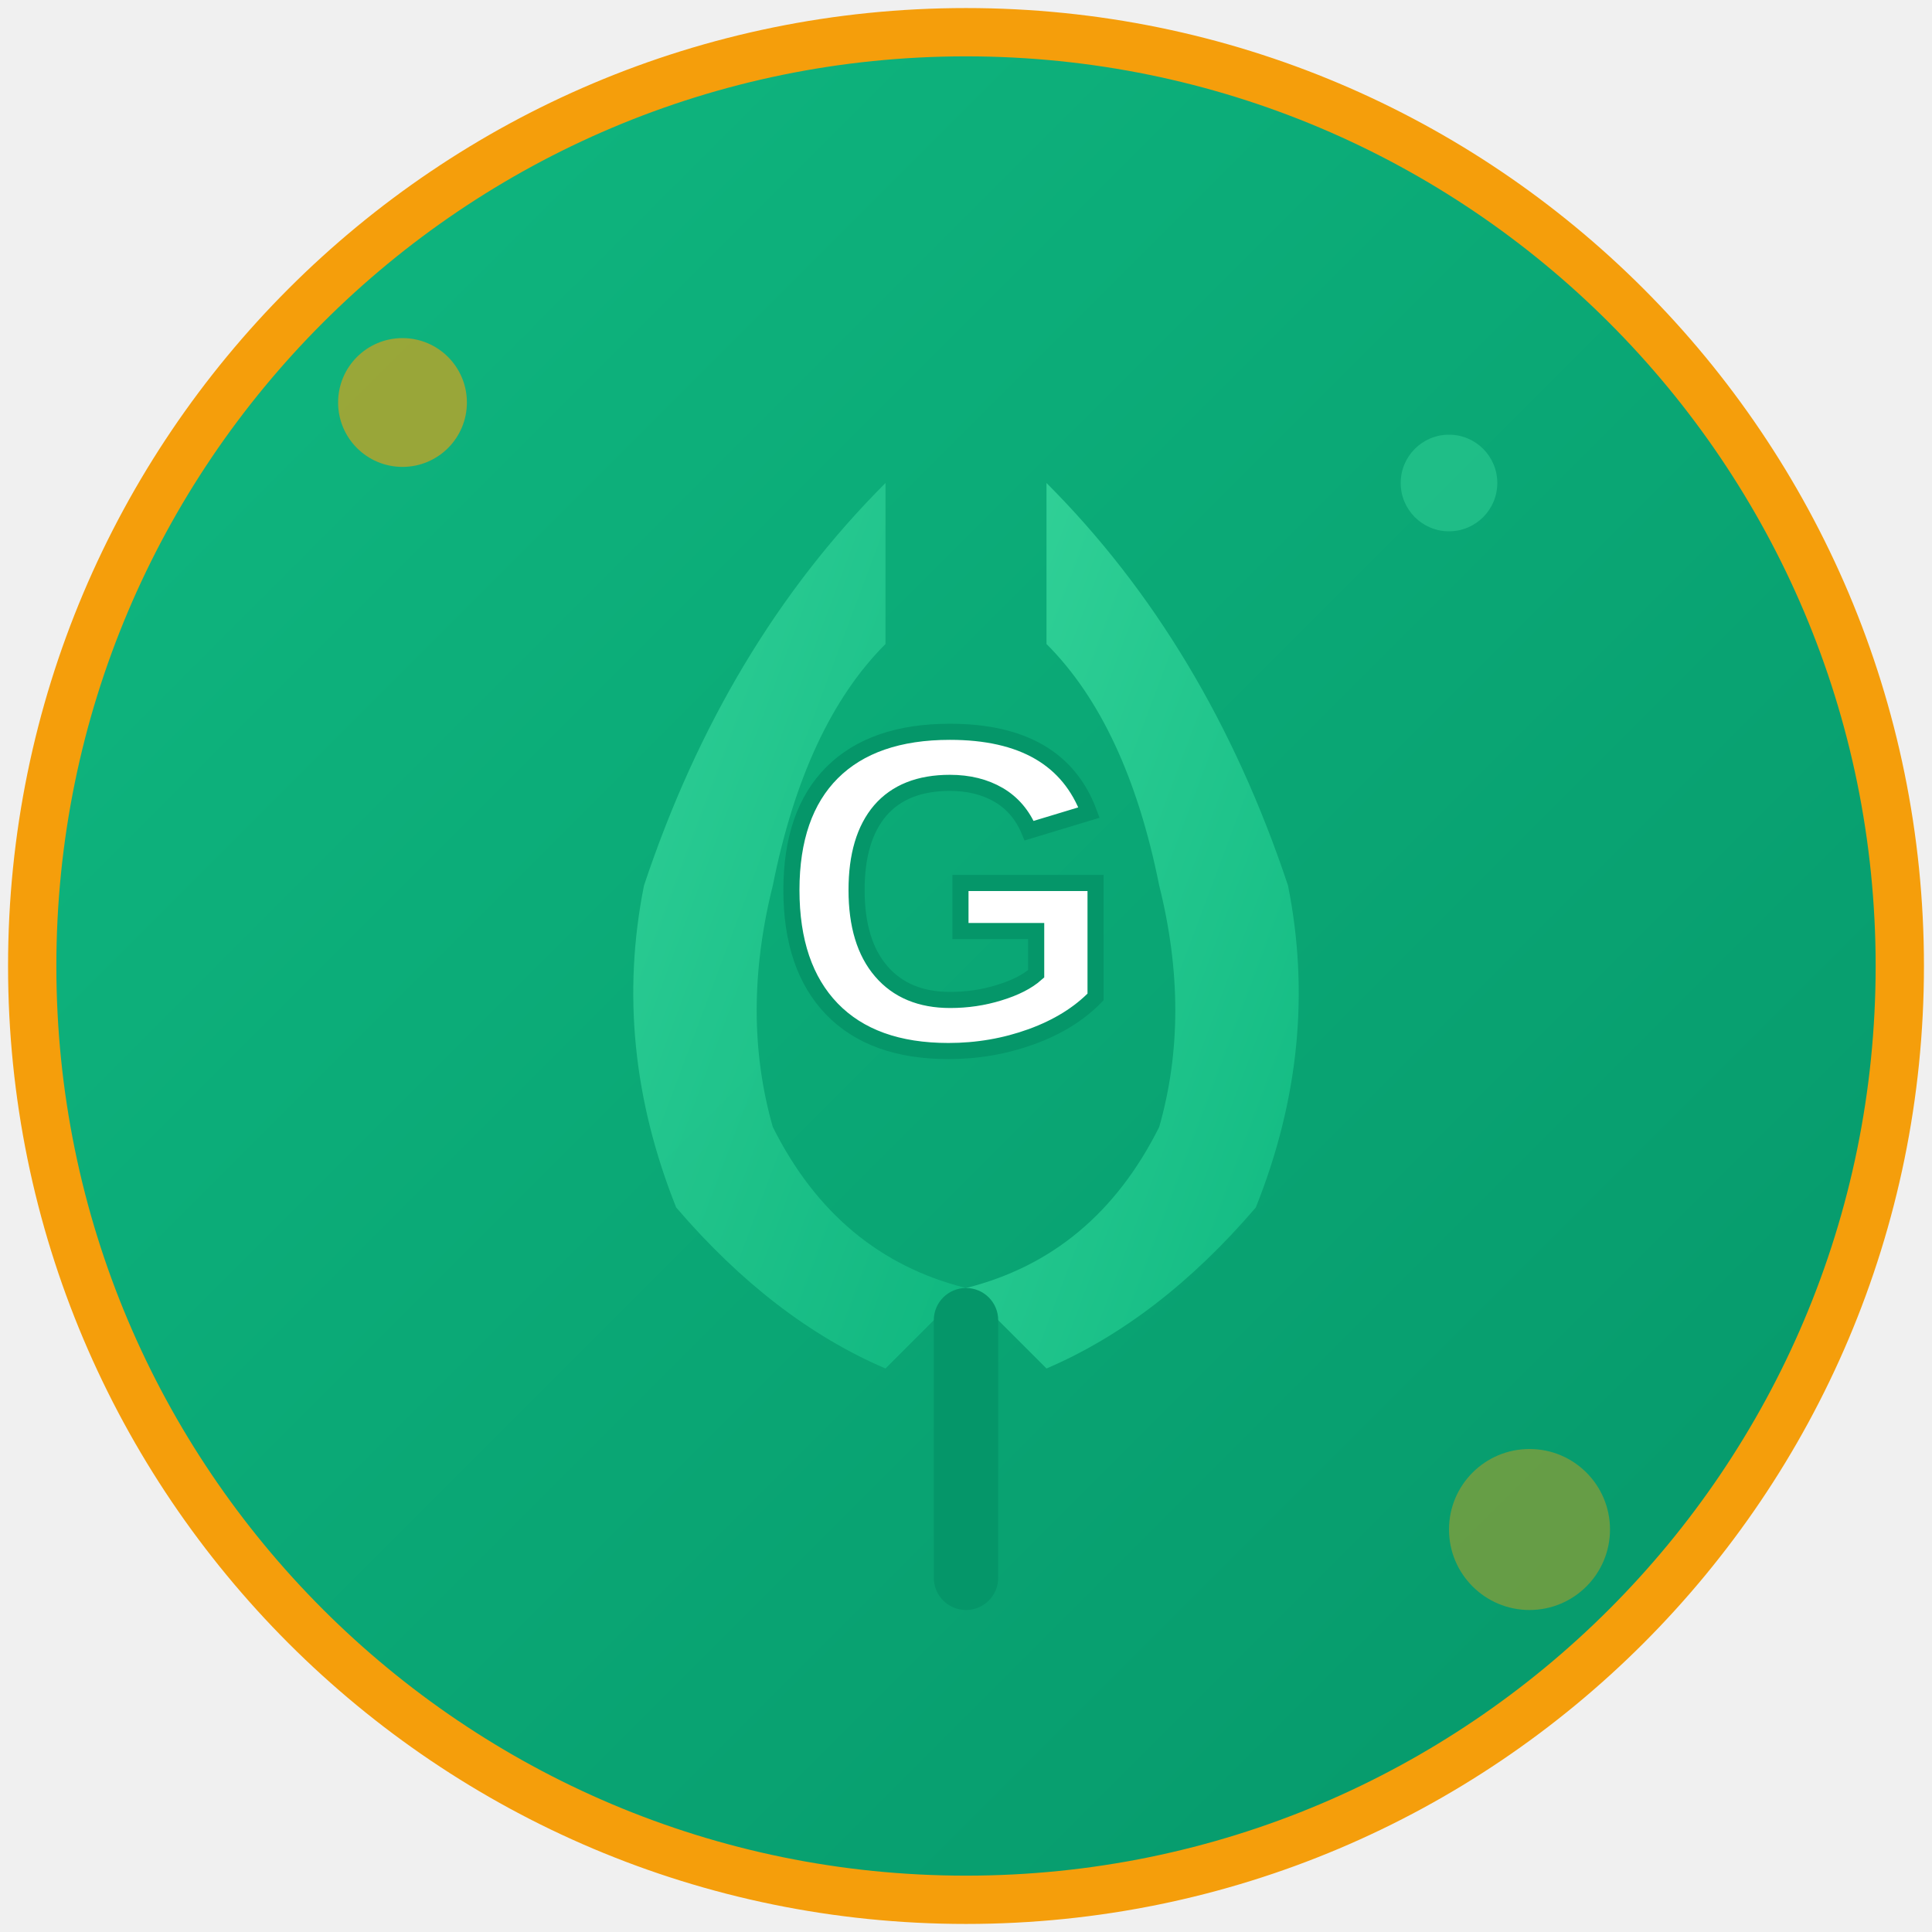
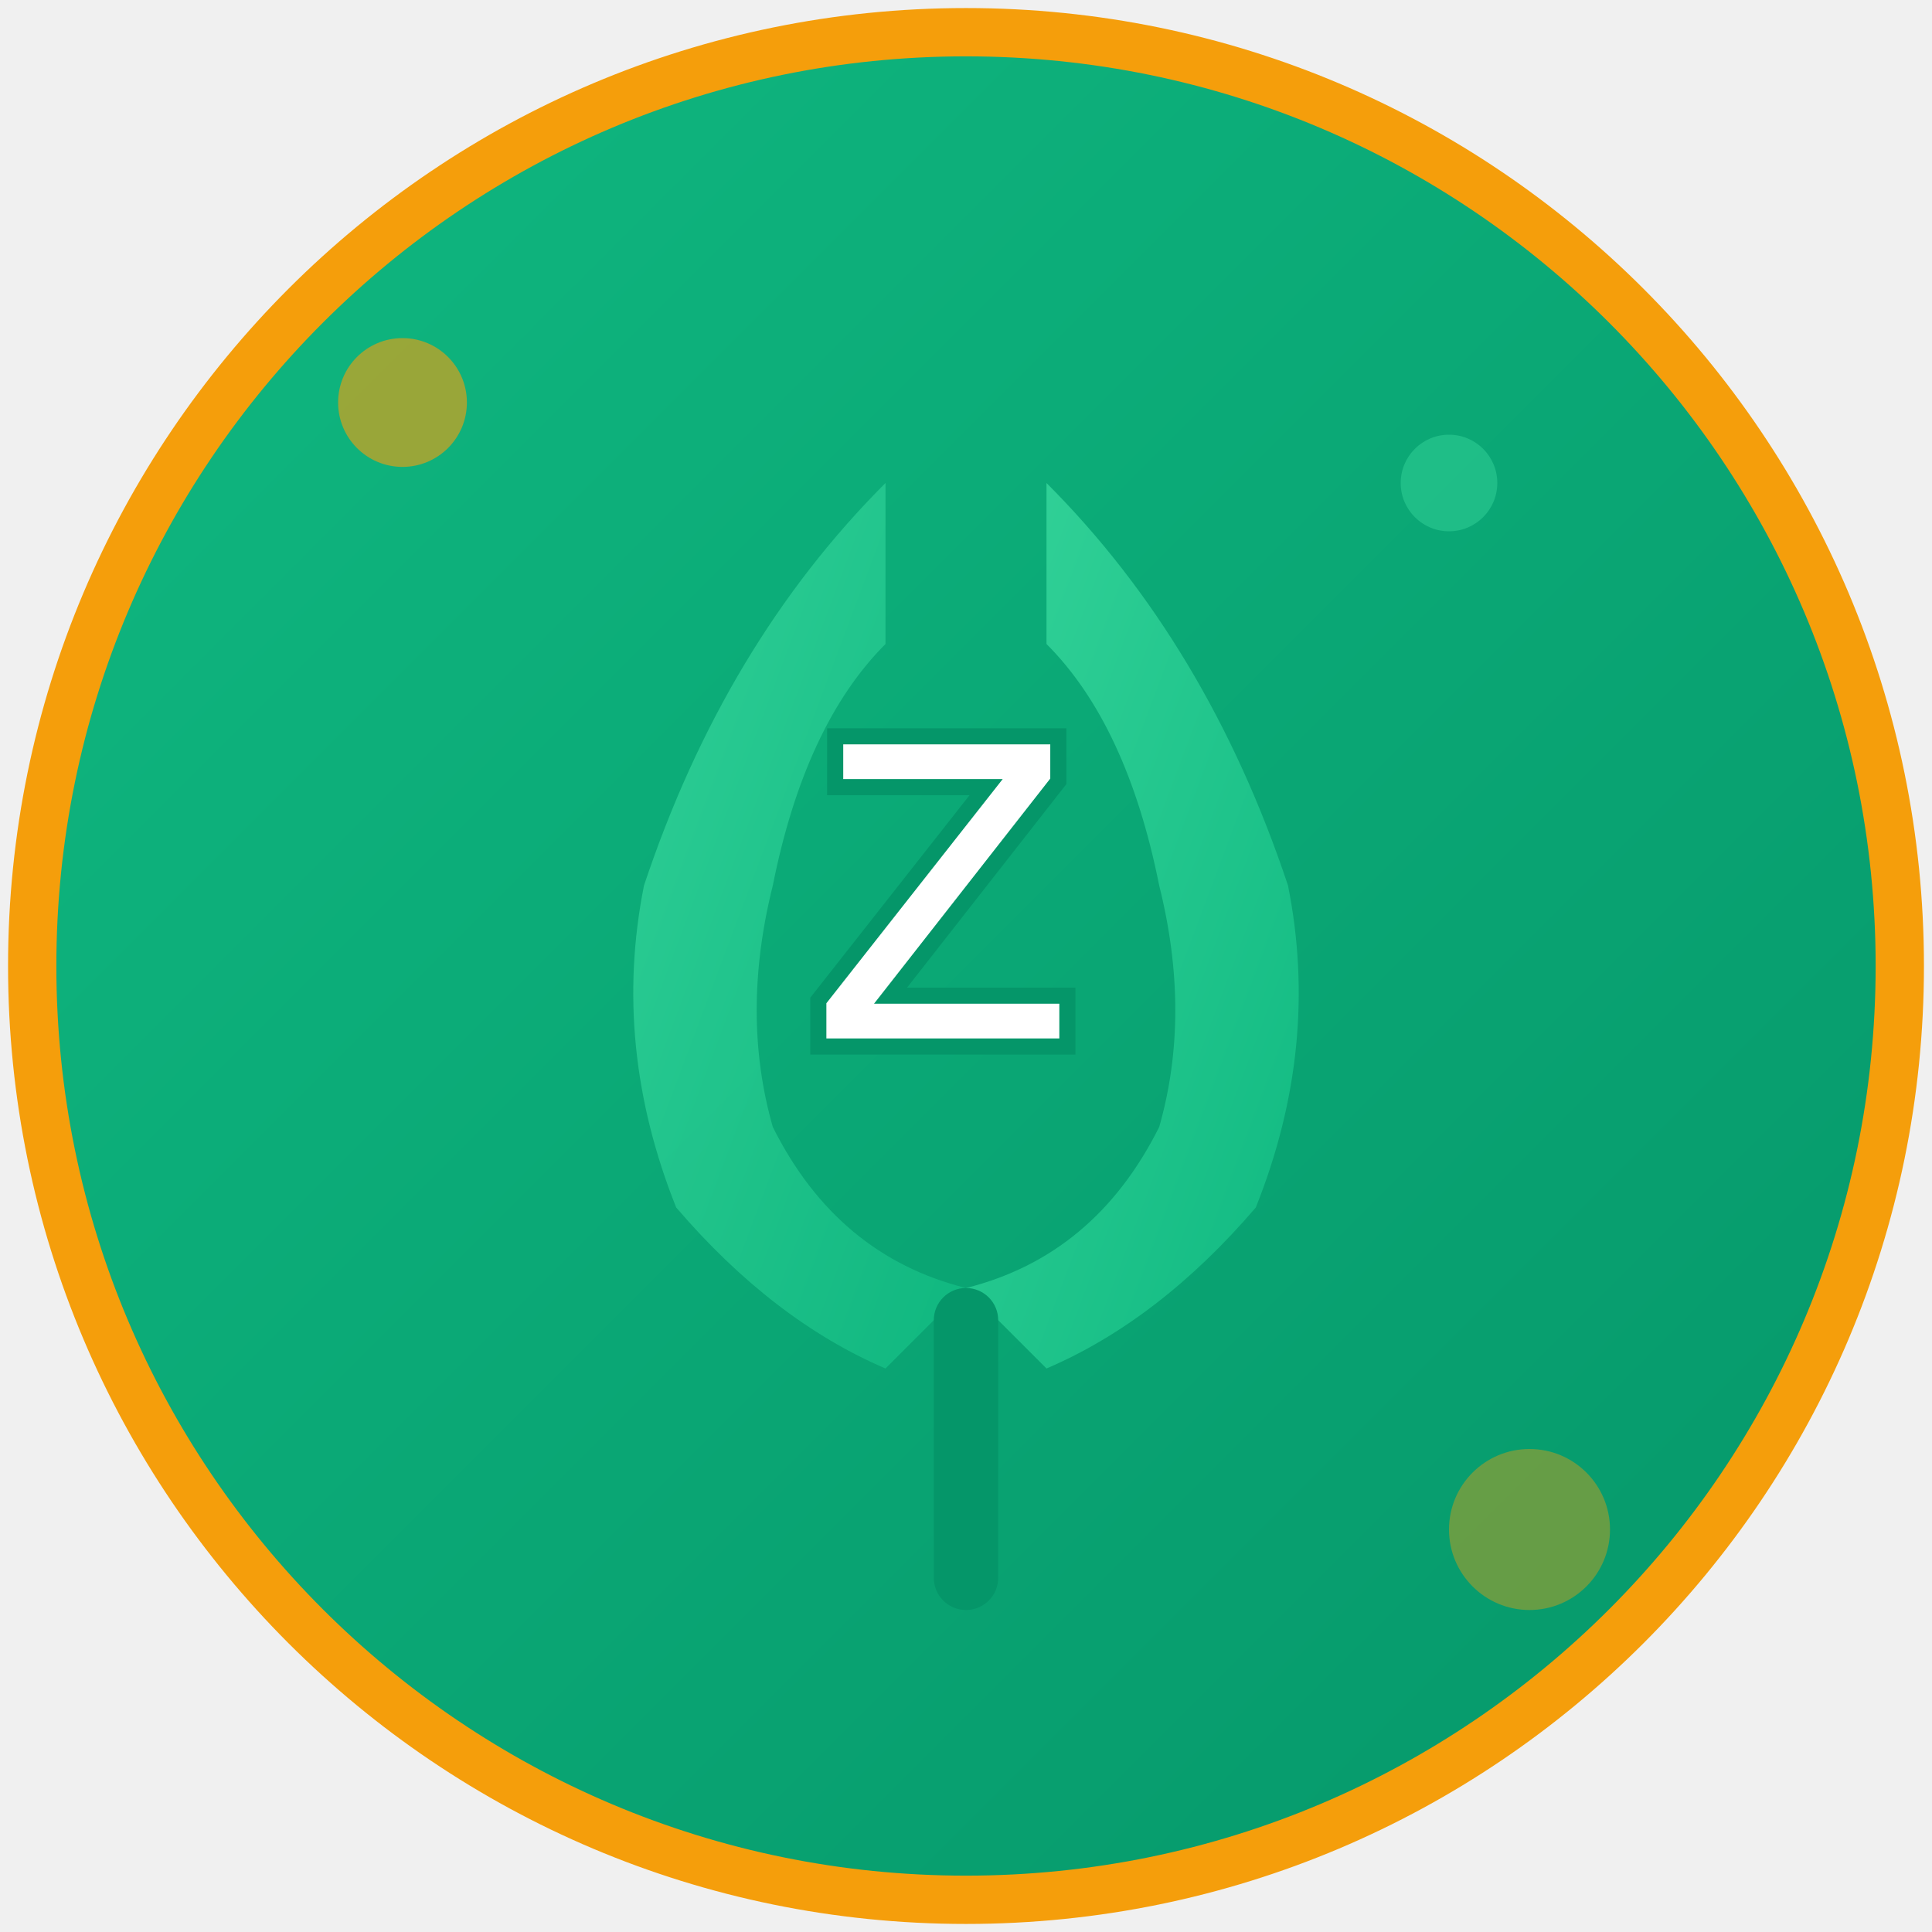
<svg xmlns="http://www.w3.org/2000/svg" width="120" height="120" viewBox="0 0 120 120">
  <defs>
    <linearGradient id="bgGradient" x1="0%" y1="0%" x2="100%" y2="100%">
      <stop offset="0%" style="stop-color:#10b981;stop-opacity:1" />
      <stop offset="100%" style="stop-color:#059669;stop-opacity:1" />
    </linearGradient>
    <linearGradient id="leafGradient" x1="0%" y1="0%" x2="100%" y2="100%">
      <stop offset="0%" style="stop-color:#34d399;stop-opacity:1" />
      <stop offset="100%" style="stop-color:#10b981;stop-opacity:1" />
    </linearGradient>
  </defs>
  <circle cx="60" cy="60" r="58" fill="url(#bgGradient)" stroke="#f59e0b" stroke-width="3" />
  <g transform="translate(60, 60)">
    <path d="M -5,-30 Q -15,-20 -20,-5 Q -22,5 -18,15 Q -12,22 -5,25 L 0,20 Q -8,18 -12,10 Q -14,3 -12,-5 Q -10,-15 -5,-20 Z" fill="url(#leafGradient)" opacity="0.9" />
    <path d="M 5,-30 Q 15,-20 20,-5 Q 22,5 18,15 Q 12,22 5,25 L 0,20 Q 8,18 12,10 Q 14,3 12,-5 Q 10,-15 5,-20 Z" fill="url(#leafGradient)" />
    <rect x="-2" y="20" width="4" height="20" fill="#059669" rx="2" />
-     <text x="-12" y="5" font-family="Arial, sans-serif" font-size="28" font-weight="bold" fill="#ffffff" stroke="#059669" stroke-width="1">G</text>
+     <text x="-10" y="5" font-family="Arial, sans-serif" font-size="28" font-weight="bold" fill="#ffffff" stroke="#059669" stroke-width="1">Z</text>
  </g>
  <circle cx="25" cy="25" r="4" fill="#f59e0b" opacity="0.6" />
  <circle cx="95" cy="95" r="5" fill="#f59e0b" opacity="0.4" />
  <circle cx="90" cy="30" r="3" fill="#34d399" opacity="0.5" />
</svg>
